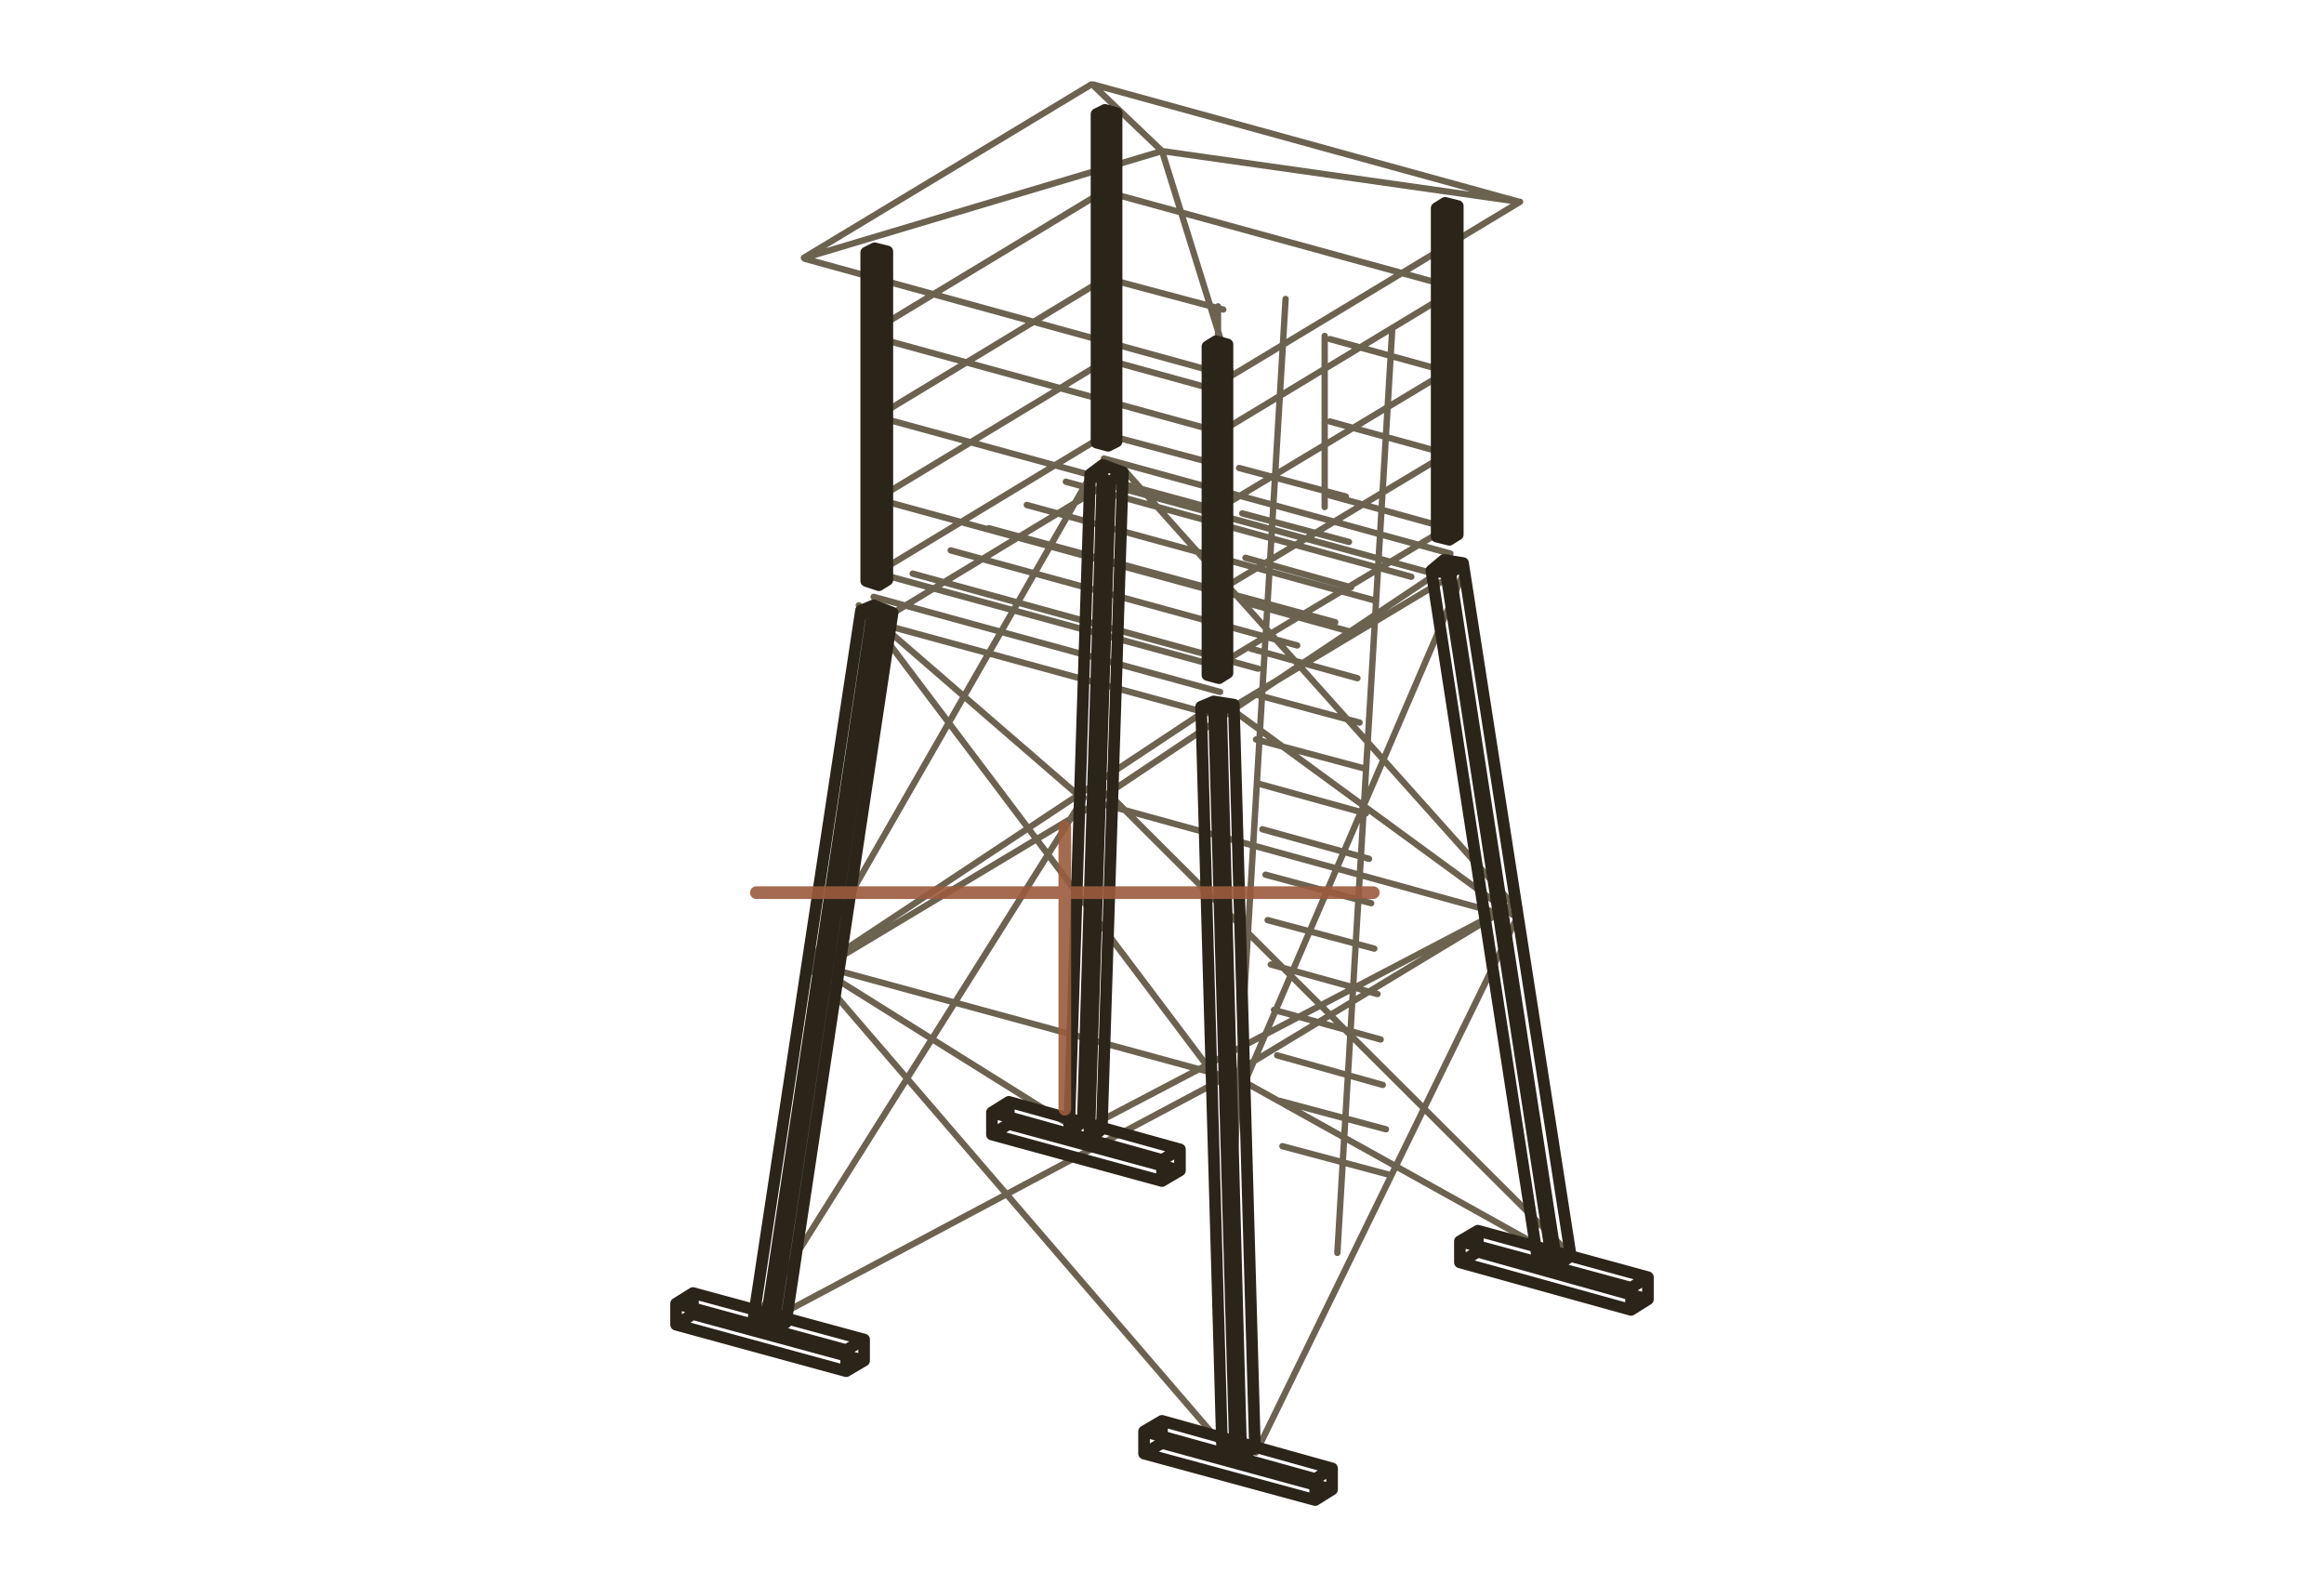
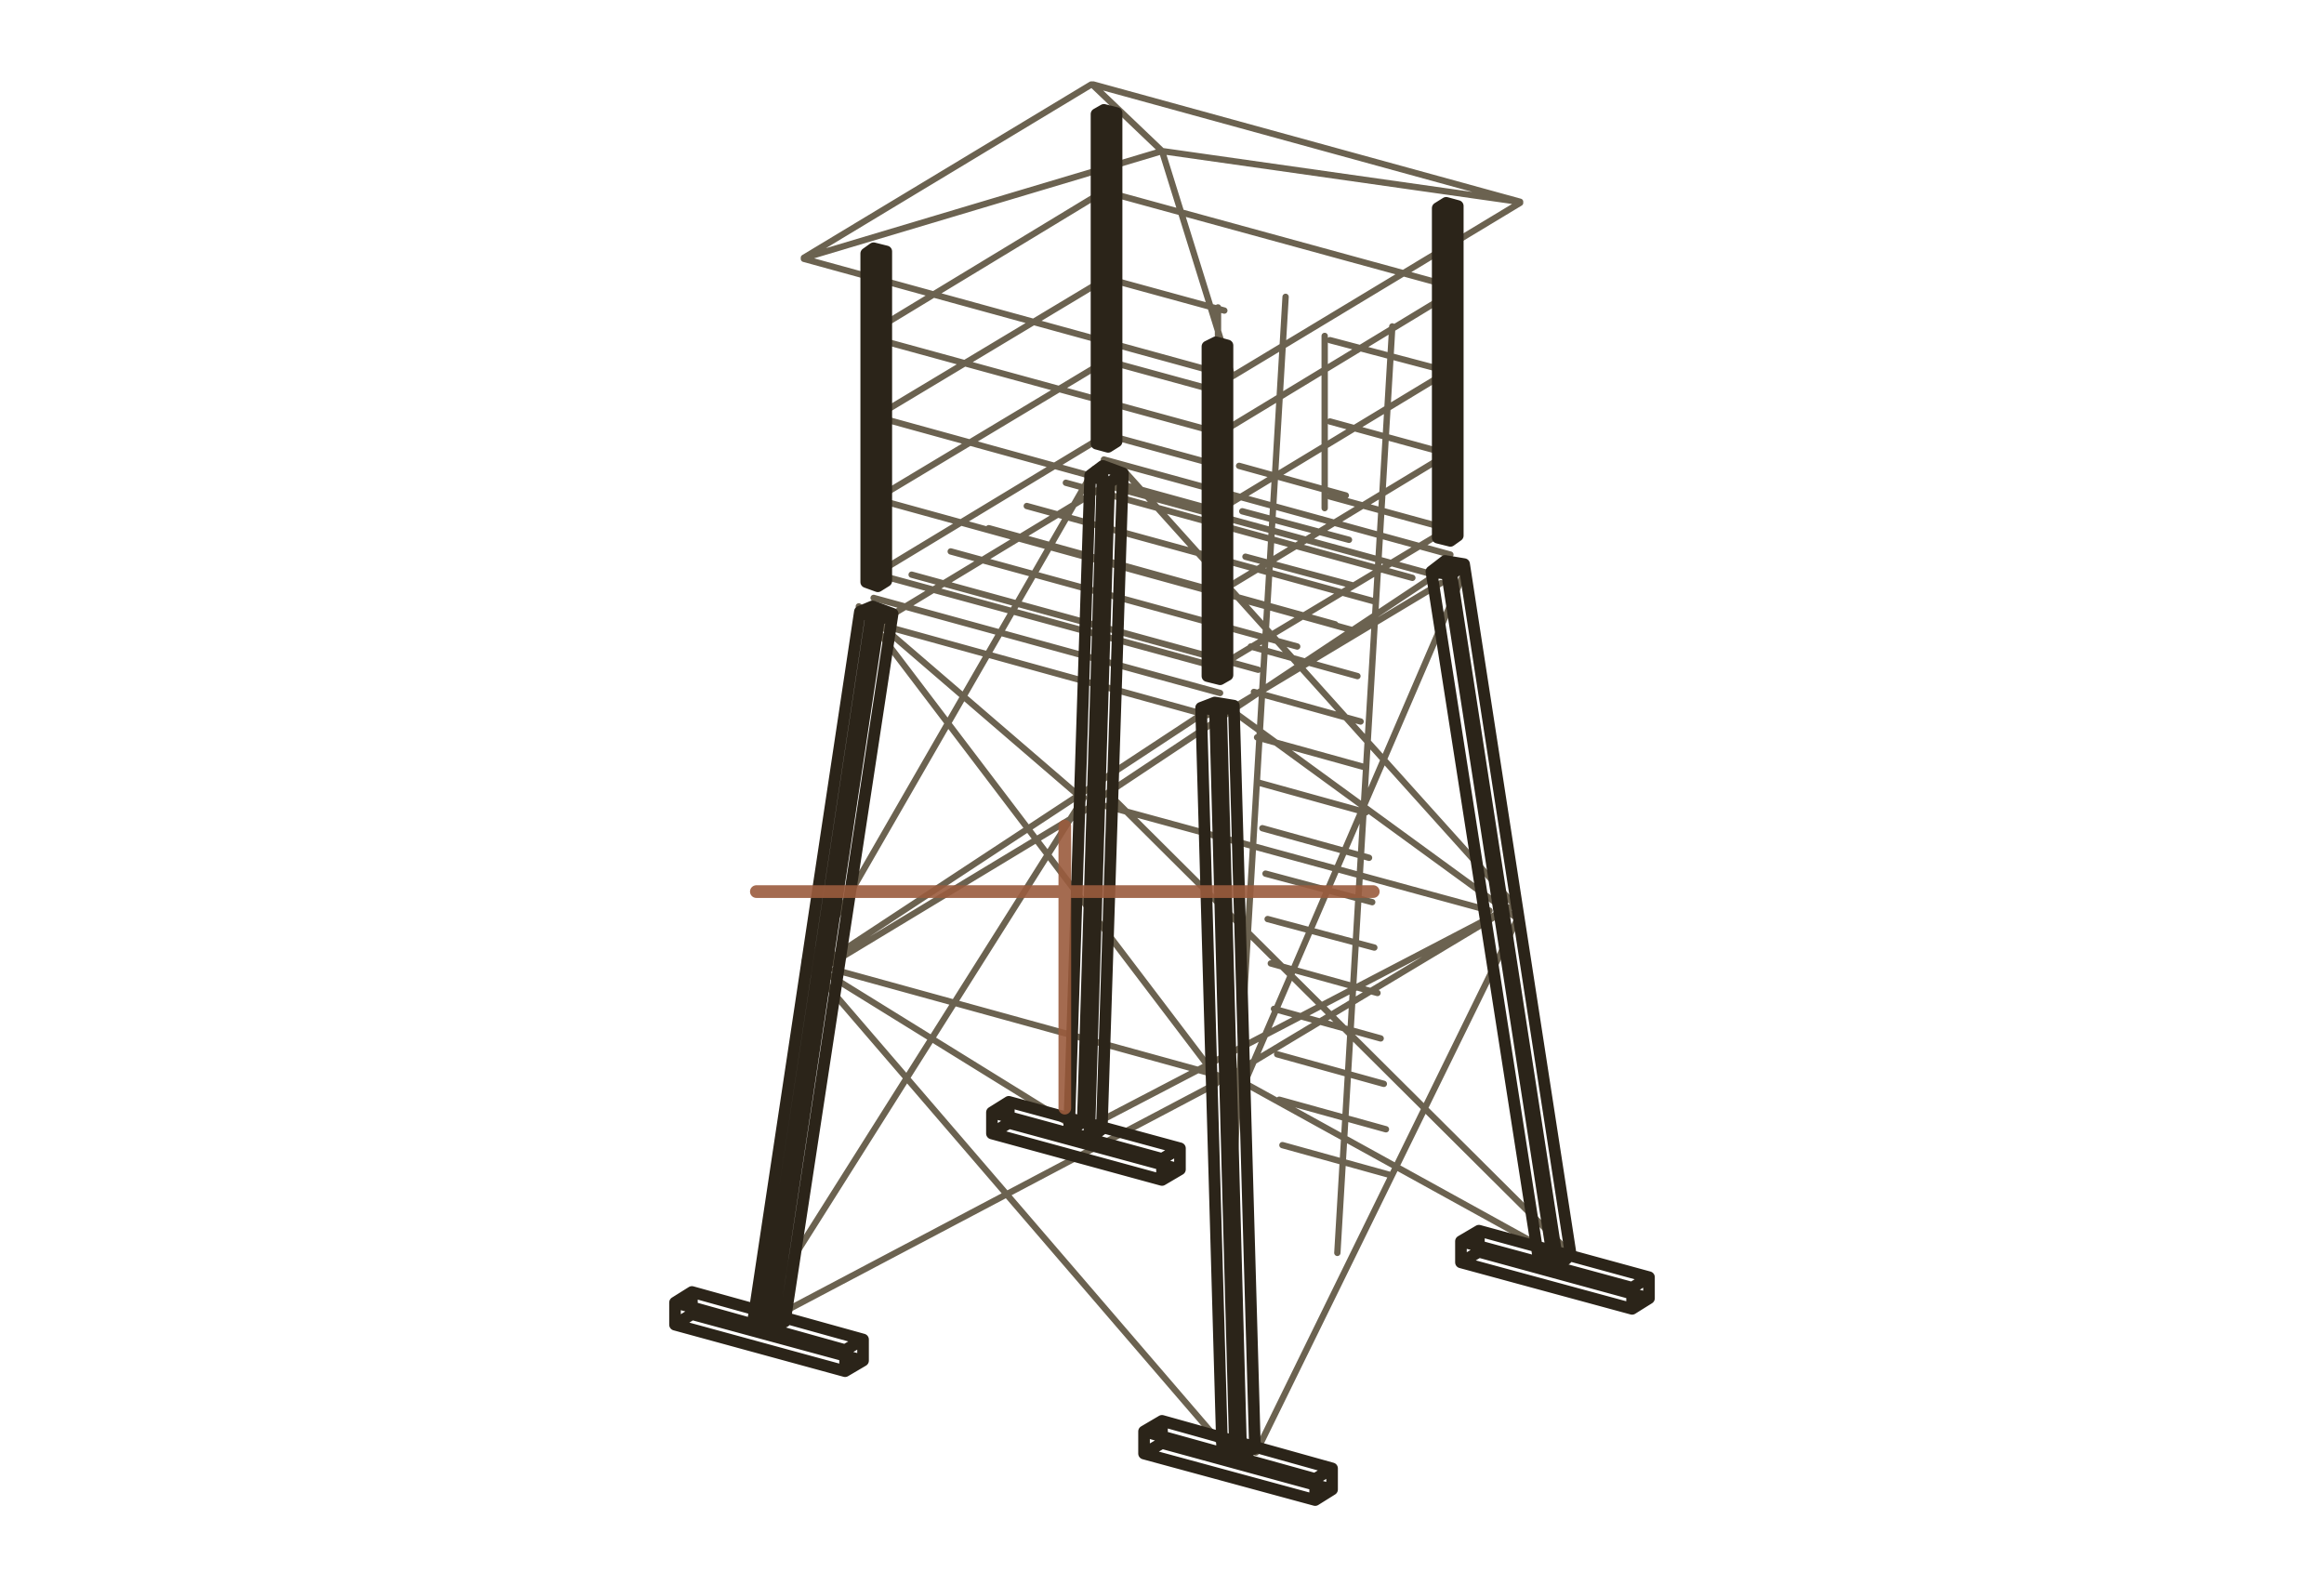
<svg xmlns="http://www.w3.org/2000/svg" viewBox="0 0 220 150" width="220" height="150" role="img">
  <g fill="none" stroke="#6b6250" stroke-width="0.6" stroke-linecap="round">
-     <path d="M104.7 76.2L141 86.2M103.6 106.4L142.9 85.8M148.3 118.4L104.9 75.1M141.3 86.8L116.8 101.6M148.3 119.4L117.4 102.2M118.9 137.5L143.7 86.7M115.3 101.7L79 91.8M116.4 137.6L77.1 91.9M71.7 125.6L115.1 102.5M78.7 91.1L103.2 76.4M71.7 124.6L102.6 75.5M101.1 106.4L76.3 90.9M105.7 46.1L136.1 54.4M104.6 75.3L137.8 53.1M143.2 85.6L105.9 43.9M136.4 55.1L115.9 67.4M143.2 86.6L116.4 67M117.9 102.3L138.7 53.9M114.3 67.5L83.9 59.2M115.4 102.4L82.2 58.3M76.8 92L114.1 67.3M83.6 58.6L104.1 46.2M76.8 91.1L103.6 44.4M102.1 75.3L81.3 57.3M104.5 43.4L137.3 52.4M100.9 45.6L133.6 54.6M97.2 47.8L130 56.8M93.6 50L126.4 58.9M90 52.1L122.8 61.1M86.4 54.3L119.1 63.3M82.7 56.5L115.5 65.5M126.6 118.6L131.8 31.1M116.5 115.9L121.7 28.3M131.5 111.2L121.4 108.5M131.2 106.9L121.1 104.2M130.9 102.7L120.9 99.9M130.7 98.4L120.6 95.6M130.4 94.1L120.3 91.3M130.1 89.8L120 87.1M129.8 85.5L119.8 82.8M129.6 81.3L119.5 78.5M129.3 77L119.2 74.2M129 72.7L118.9 70M128.7 68.4L118.7 65.7M128.5 64.2L118.4 61.4M128.2 59.9L118.1 57.1M127.9 55.6L117.9 52.8M127.7 51.3L117.6 48.6M127.4 47L117.3 44.3M115.3 45.2L115.3 29M105.3 26.5L115.8 29.3M105.3 34.2L115.8 37.1M105.3 41.3L115.8 44.1M125.4 48L125.4 31.8M125.9 32.1L136.4 35M125.9 39.9L136.4 42.8M125.9 46.9L136.4 49.8M136.6 35.4L115.6 48M136.6 43.2L115.6 55.8M136.6 50.2L115.6 62.8M114.7 48.1L83.6 39.6M114.7 55.9L83.6 47.4M114.7 62.9L83.6 54.4M83.4 39.2L104.4 26.5M83.4 47L104.4 34.3M83.4 54L104.4 41.3M104.5 18.1L138 27.3M138 27.3L115.5 40.9M115.5 40.9L82 31.7M82 31.7L104.5 18.1M103.4 8L110 14.3M143.8 19.1L110 14.3M116.6 35.5L110 14.3M76.2 24.4L110 14.3M103.5 8L143.8 19.1M143.9 19.1L116.7 35.5M116.5 35.6L76.2 24.5M76.1 24.4L103.3 8" />
+     <path d="M104.7 76.3L141 86.2M103.6 106.4L142.9 85.9M148.3 118.3L104.9 75.1M141.3 86.9L116.8 101.6M148.4 119.4L117.4 102.3M118.9 137.5L143.8 86.7M115.3 101.8L79 91.8M116.4 137.6L77.1 91.9M71.7 125.5L115.1 102.6M78.7 91.2L103.2 76.4M71.6 124.6L102.6 75.5M101.1 106.3L76.2 90.9M105.7 46.2L136.1 54.5M104.5 75.3L137.9 53.1M143.3 85.6L105.9 44M136.4 55.2L115.9 67.5M143.3 86.7L116.4 67.1M117.9 102.3L138.7 54M114.3 67.7L83.9 59.3M115.5 102.4L82.1 58.4M76.7 92L114.1 67.4M83.6 58.7L104.1 46.3M76.7 91.1L103.6 44.4M102.1 75.3L81.3 57.4M104.5 43.5L137.3 52.5M100.9 45.7L133.7 54.7M97.2 47.9L130 56.9M93.6 50L126.4 59.1M90 52.2L122.8 61.2M86.3 54.4L119.1 63.4M82.7 56.6L115.5 65.6M126.6 118.6L131.8 30.9M116.5 115.8L121.7 28.1M131.5 111.2L121.4 108.4M131.2 106.9L121.1 104.1M131 102.6L120.9 99.8M130.7 98.3L120.6 95.5M130.4 94L120.3 91.2M130.1 89.7L120 87M129.9 85.4L119.8 82.7M129.6 81.2L119.5 78.4M129.3 76.9L119.2 74.1M129.1 72.6L119 69.8M128.8 68.3L118.7 65.5M128.5 64L118.4 61.2M128.2 59.7L118.1 56.9M128 55.4L117.9 52.7M127.7 51.1L117.6 48.4M127.4 46.9L117.3 44.1M115.3 45.3L115.3 29.1M105.3 26.5L115.9 29.4M105.3 34.3L115.9 37.2M105.3 41.3L115.9 44.2M125.4 48.1L125.4 31.8M125.9 32.2L136.5 35M125.9 39.9L136.5 42.8M125.9 47L136.5 49.9M136.7 35.4L115.7 48.1M136.7 43.2L115.7 55.9M136.7 50.3L115.7 62.9M114.7 48.2L83.5 39.6M114.7 56L83.5 47.4M114.7 63L83.5 54.5M83.3 39.2L104.3 26.6M83.3 47L104.3 34.4M83.3 54.1L104.3 41.4M104.5 18.1L138.1 27.3M138.1 27.3L115.5 41M115.5 41L81.9 31.8M81.9 31.8L104.5 18.1M103.4 8L110 14.3M143.8 19.1L110 14.3M116.6 35.5L110 14.3M76.2 24.4L110 14.3M103.5 8L143.9 19.1M143.9 19.2L116.7 35.6M116.5 35.6L76.1 24.5M76.1 24.4L103.3 8" />
  </g>
  <g fill="none" stroke="#2b2419" stroke-width="1.1" stroke-linecap="round">
-     <path d="M93.9 107.4L93.9 105.3M95.5 106.4L95.5 104.3M110 111.8L110 109.8M111.7 110.8L111.7 108.8M93.9 107.4L95.5 106.4M93.9 105.3L95.5 104.3M110 111.8L111.7 110.8M110 109.8L111.7 108.8M93.9 107.4L110 111.8M93.9 105.3L110 109.8M95.5 106.4L111.7 110.8M95.5 104.3L111.7 108.8M138.2 119.5L138.2 117.5M139.9 118.5L139.9 116.5M154.4 124L154.4 121.9M156 123L156 120.9M138.2 119.5L139.9 118.5M138.2 117.5L139.9 116.5M154.4 124L156 123M154.4 121.9L156 120.9M138.2 119.5L154.4 124M138.2 117.5L154.4 121.9M139.9 118.5L156 123M139.9 116.5L156 120.9M108.3 137.6L108.3 135.5M110 136.6L110 134.5M124.5 142L124.5 140M126.1 141L126.1 139M108.3 137.6L110 136.6M108.3 135.5L110 134.5M124.5 142L126.1 141M124.5 140L126.1 139M108.3 137.6L124.5 142M108.3 135.5L124.5 140M110 136.6L126.1 141M110 134.5L126.1 139M64 125.4L64 123.4M65.6 124.4L65.6 122.4M80.1 129.8L80.1 127.8M81.8 128.8L81.8 126.8M64 125.4L65.6 124.4M64 123.4L65.6 122.4M80.1 129.8L81.8 128.8M80.1 127.8L81.8 126.8M64 125.4L80.1 129.8M64 123.4L80.1 127.8M65.6 124.4L81.8 128.8M65.6 122.4L81.8 126.8M104.3 106.9L103.1 107.9M102.5 106.2L101.2 107.2M106.3 44.7L105.1 45.6M104.4 44L103.2 44.9M104.3 106.9L102.5 106.2M103.1 107.9L101.2 107.2M106.3 44.7L104.4 44M105.1 45.6L103.2 44.9M104.3 106.9L106.3 44.7M103.1 107.9L105.1 45.6M102.5 106.2L104.4 44M101.2 107.2L103.2 44.9M148.7 118.9L147.4 119.8M146.8 118.6L145.6 119.5M138.5 53.3L137.3 54.3M136.7 53L135.5 54M148.7 118.9L146.8 118.6M147.4 119.8L145.6 119.5M138.5 53.3L136.7 53M137.3 54.3L135.5 54M148.7 118.9L138.5 53.3M147.4 119.8L137.3 54.3M146.8 118.6L136.7 53M145.6 119.5L135.5 54M118.8 137.1L117.5 137.7M116.9 136.8L115.7 137.4M116.8 66.7L115.6 67.2M114.9 66.4L113.7 66.9M118.8 137.1L116.9 136.8M117.5 137.7L115.7 137.4M116.8 66.7L114.9 66.4M115.6 67.2L113.7 66.9M118.8 137.1L116.8 66.7M117.5 137.7L115.6 67.2M116.9 136.8L114.9 66.4M115.7 137.4L113.7 66.9M74.4 125.2L73.2 125.7M72.6 124.5L71.3 125M84.5 58L83.3 58.6M82.7 57.3L81.5 57.8M74.4 125.2L72.6 124.5M73.2 125.7L71.3 125M84.5 58L82.7 57.3M83.3 58.6L81.5 57.8M74.4 125.2L84.5 58M73.2 125.7L83.3 58.6M72.6 124.5L82.7 57.3M71.3 125L81.5 57.8M105.7 41.8L104.9 42.2M104.6 41.4L103.8 41.9M105.7 10.7L104.9 11.2M104.6 10.4L103.8 10.8M105.7 41.8L104.6 41.4M104.9 42.2L103.8 41.9M105.7 10.7L104.6 10.4M104.9 11.2L103.8 10.8M105.7 41.8L105.7 10.7M104.9 42.2L104.9 11.2M104.6 41.4L104.6 10.4M103.8 41.9L103.8 10.8M138 50.6L137.2 51.1M136.8 50.3L136 50.8M138 19.5L137.2 20M136.8 19.2L136 19.7M138 50.6L136.8 50.3M137.2 51.1L136 50.8M138 19.5L136.8 19.2M137.2 20L136 19.7M138 50.6L138 19.5M137.2 51.1L137.2 20M136.8 50.3L136.8 19.2M136 50.8L136 19.7M116.2 63.7L115.4 64.2M115.1 63.4L114.3 63.9M116.2 32.6L115.4 33.1M115.1 32.3L114.3 32.8M116.2 63.7L115.1 63.4M115.4 64.2L114.3 63.9M116.2 32.6L115.1 32.3M115.4 33.1L114.3 32.8M116.2 63.7L116.2 32.6M115.4 64.2L115.4 33.1M115.1 63.4L115.1 32.3M114.3 63.9L114.3 32.8M84 54.9L83.2 55.4M82.8 54.6L82 55M84 23.8L83.2 24.3M82.8 23.5L82 23.9M84 54.9L82.8 54.6M83.2 55.4L82 55M84 23.8L82.8 23.5M83.2 24.3L82 23.9M84 54.9L84 23.8M83.2 55.4L83.2 24.3M82.8 54.6L82.8 23.5M82 55L82 23.9" />
+     <path d="M93.9 107.3L93.9 105.3M95.5 106.3L95.5 104.3M110 111.7L110 109.7M111.7 110.7L111.7 108.7M93.9 107.3L95.5 106.3M93.9 105.3L95.5 104.3M110 111.7L111.7 110.7M110 109.7L111.7 108.7M93.9 107.3L110 111.7M93.9 105.3L110 109.7M95.5 106.3L111.7 110.7M95.5 104.3L111.7 108.7M138.3 119.5L138.3 117.5M140 118.5L140 116.5M154.5 123.9L154.5 121.9M156.1 122.9L156.1 120.9M138.3 119.5L140 118.5M138.3 117.5L140 116.5M154.5 123.9L156.1 122.9M154.5 121.9L156.1 120.9M138.3 119.5L154.5 123.9M138.3 117.5L154.5 121.9M140 118.5L156.1 122.9M140 116.5L156.1 120.9M108.3 137.6L108.3 135.5M110 136.6L110 134.5M124.5 142L124.5 140M126.1 141L126.1 139M108.3 137.6L110 136.6M108.3 135.5L110 134.5M124.5 142L126.1 141M124.5 140L126.1 139M108.3 137.6L124.5 142M108.3 135.5L124.5 140M110 136.6L126.1 141M110 134.5L126.1 139M63.9 125.4L63.9 123.3M65.5 124.4L65.5 122.3M80 129.8L80 127.8M81.7 128.8L81.7 126.8M63.9 125.4L65.5 124.4M63.9 123.3L65.5 122.3M80 129.8L81.7 128.8M80 127.8L81.7 126.8M63.9 125.4L80 129.8M63.9 123.3L80 127.8M65.5 124.4L81.7 128.8M65.5 122.3L81.7 126.8M104.3 106.9L103.1 107.8M102.5 106.2L101.2 107.1M106.3 44.8L105 45.7M104.4 44.1L103.2 45M104.3 106.9L102.5 106.2M103.1 107.8L101.2 107.1M106.3 44.8L104.4 44.1M105 45.7L103.2 45M104.3 106.9L106.3 44.8M103.1 107.8L105 45.7M102.5 106.2L104.4 44.1M101.2 107.1L103.2 45M148.7 118.8L147.5 119.8M146.9 118.5L145.7 119.5M138.6 53.4L137.4 54.4M136.8 53.1L135.5 54.1M148.7 118.8L146.9 118.5M147.5 119.8L145.7 119.5M138.6 53.4L136.8 53.1M137.4 54.4L135.5 54.1M148.7 118.8L138.6 53.4M147.5 119.8L137.4 54.4M146.9 118.5L136.8 53.1M145.7 119.5L135.5 54.1M118.8 137.1L117.5 137.7M116.9 136.8L115.7 137.4M116.8 66.8L115.6 67.3M115 66.5L113.7 67M118.8 137.1L116.9 136.8M117.5 137.7L115.7 137.4M116.8 66.8L115 66.5M115.6 67.3L113.7 67M118.8 137.1L116.8 66.8M117.5 137.7L115.6 67.3M116.9 136.8L115 66.5M115.7 137.4L113.7 67M74.3 125.1L73.1 125.7M72.5 124.4L71.3 125M84.5 58.1L83.2 58.7M82.6 57.4L81.4 57.9M74.3 125.1L72.5 124.4M73.1 125.7L71.3 125M84.5 58.1L82.6 57.4M83.2 58.7L81.4 57.9M74.3 125.1L84.5 58.1M73.1 125.7L83.2 58.7M72.5 124.4L82.6 57.4M71.3 125L81.4 57.9M105.7 41.8L104.9 42.3M104.5 41.5L103.8 42M105.7 10.7L104.9 11.2M104.5 10.4L103.8 10.8M105.7 41.8L104.5 41.5M104.9 42.3L103.8 42M105.7 10.7L104.5 10.4M104.9 11.2L103.8 10.8M105.7 41.8L105.7 10.7M104.9 42.3L104.9 11.2M104.5 41.5L104.5 10.4M103.8 42L103.8 10.8M138 50.7L137.3 51.2M136.9 50.4L136.1 50.9M138 19.5L137.3 20M136.9 19.2L136.1 19.7M138 50.7L136.9 50.4M137.3 51.2L136.1 50.9M138 19.5L136.9 19.2M137.3 20L136.1 19.7M138 50.7L138 19.5M137.3 51.2L137.3 20M136.9 50.4L136.9 19.2M136.1 50.9L136.1 19.7M116.2 63.9L115.5 64.3M115.1 63.5L114.3 64M116.2 32.7L115.5 33.2M115.1 32.4L114.3 32.8M116.2 63.9L115.1 63.5M115.5 64.3L114.3 64M116.2 32.7L115.1 32.4M115.5 33.2L114.3 32.8M116.2 63.9L116.2 32.7M115.5 64.3L115.5 33.2M115.1 63.5L115.1 32.4M114.3 64L114.3 32.8M83.9 55L83.1 55.5M82.7 54.7L82 55.1M83.9 23.8L83.1 24.3M82.7 23.5L82 24M83.9 55L82.7 54.7M83.1 55.5L82 55.1M83.9 23.8L82.7 23.5M83.1 24.3L82 24M83.9 55L83.9 23.8M83.1 55.5L83.1 24.3M82.7 54.7L82.7 23.5M82 55.1L82 24" />
  </g>
  <g fill="none" stroke="#9a5b3d" stroke-width="1.2" stroke-linecap="round" opacity="0.9">
-     <path d="M100.8 105L100.8 78.3M71.6 84.5L130 84.5" />
+     <path d="M100.8 104.9L100.8 78.2M71.6 84.4L130 84.4" />
  </g>
</svg>
